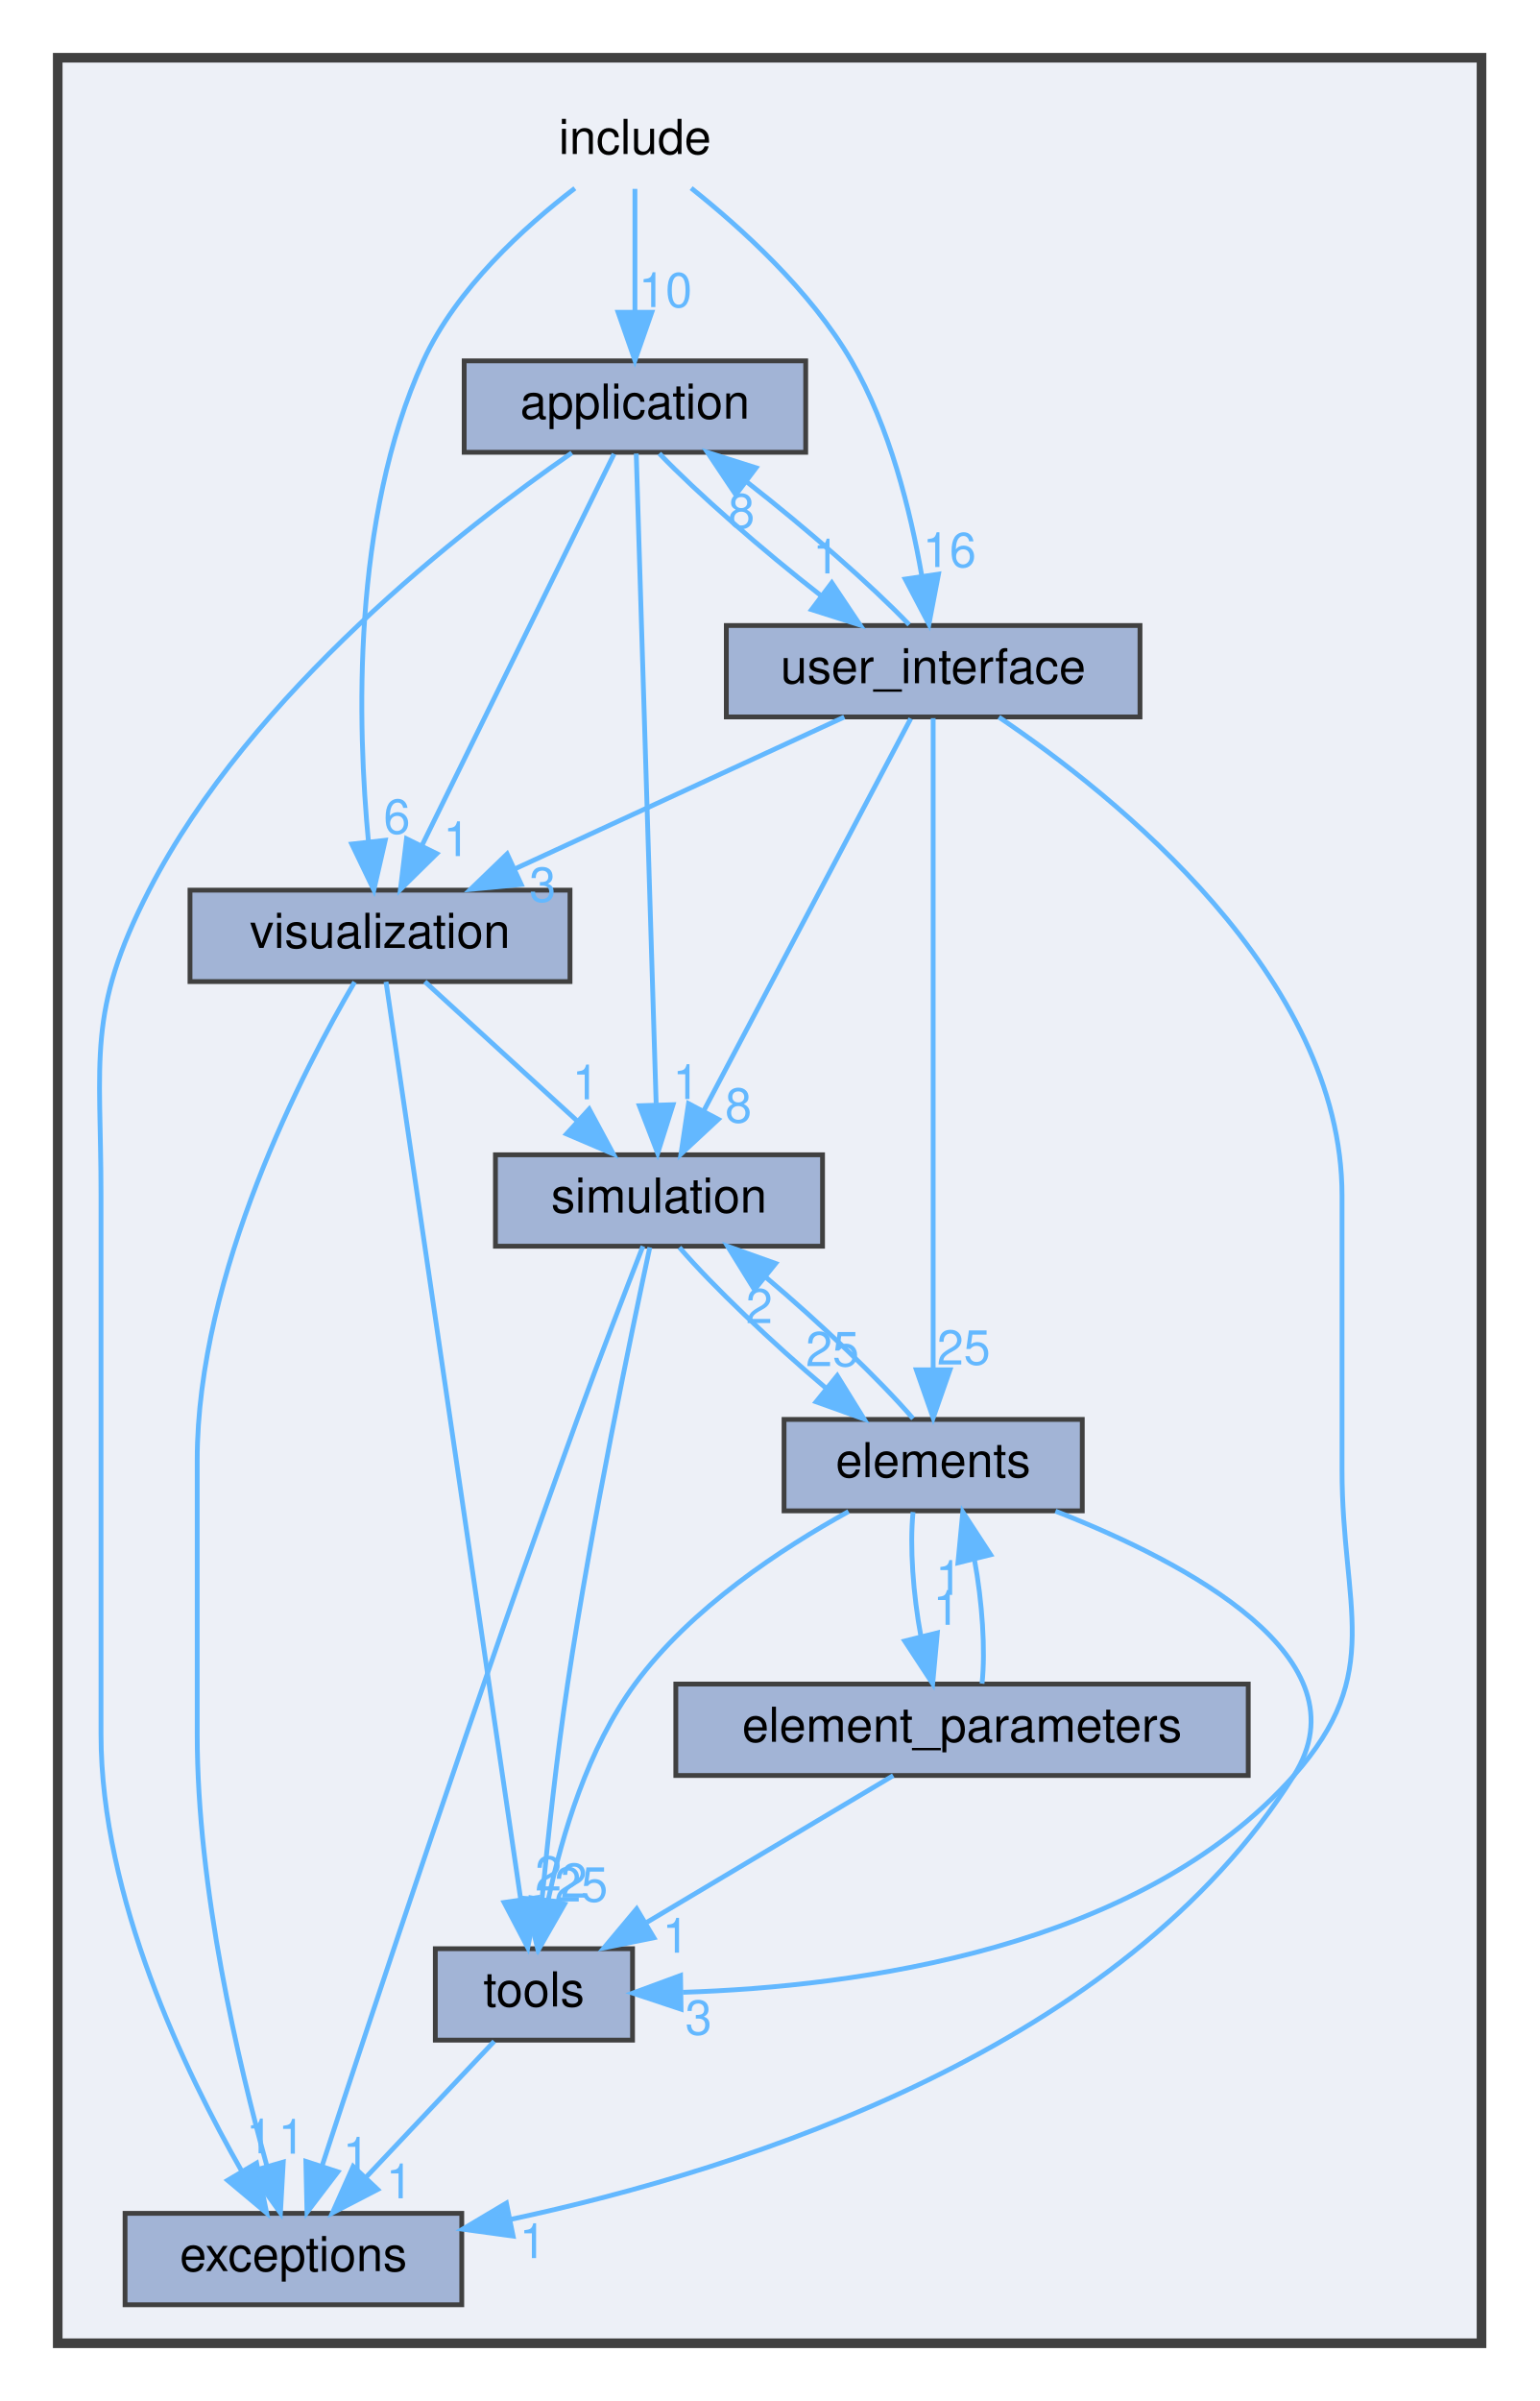
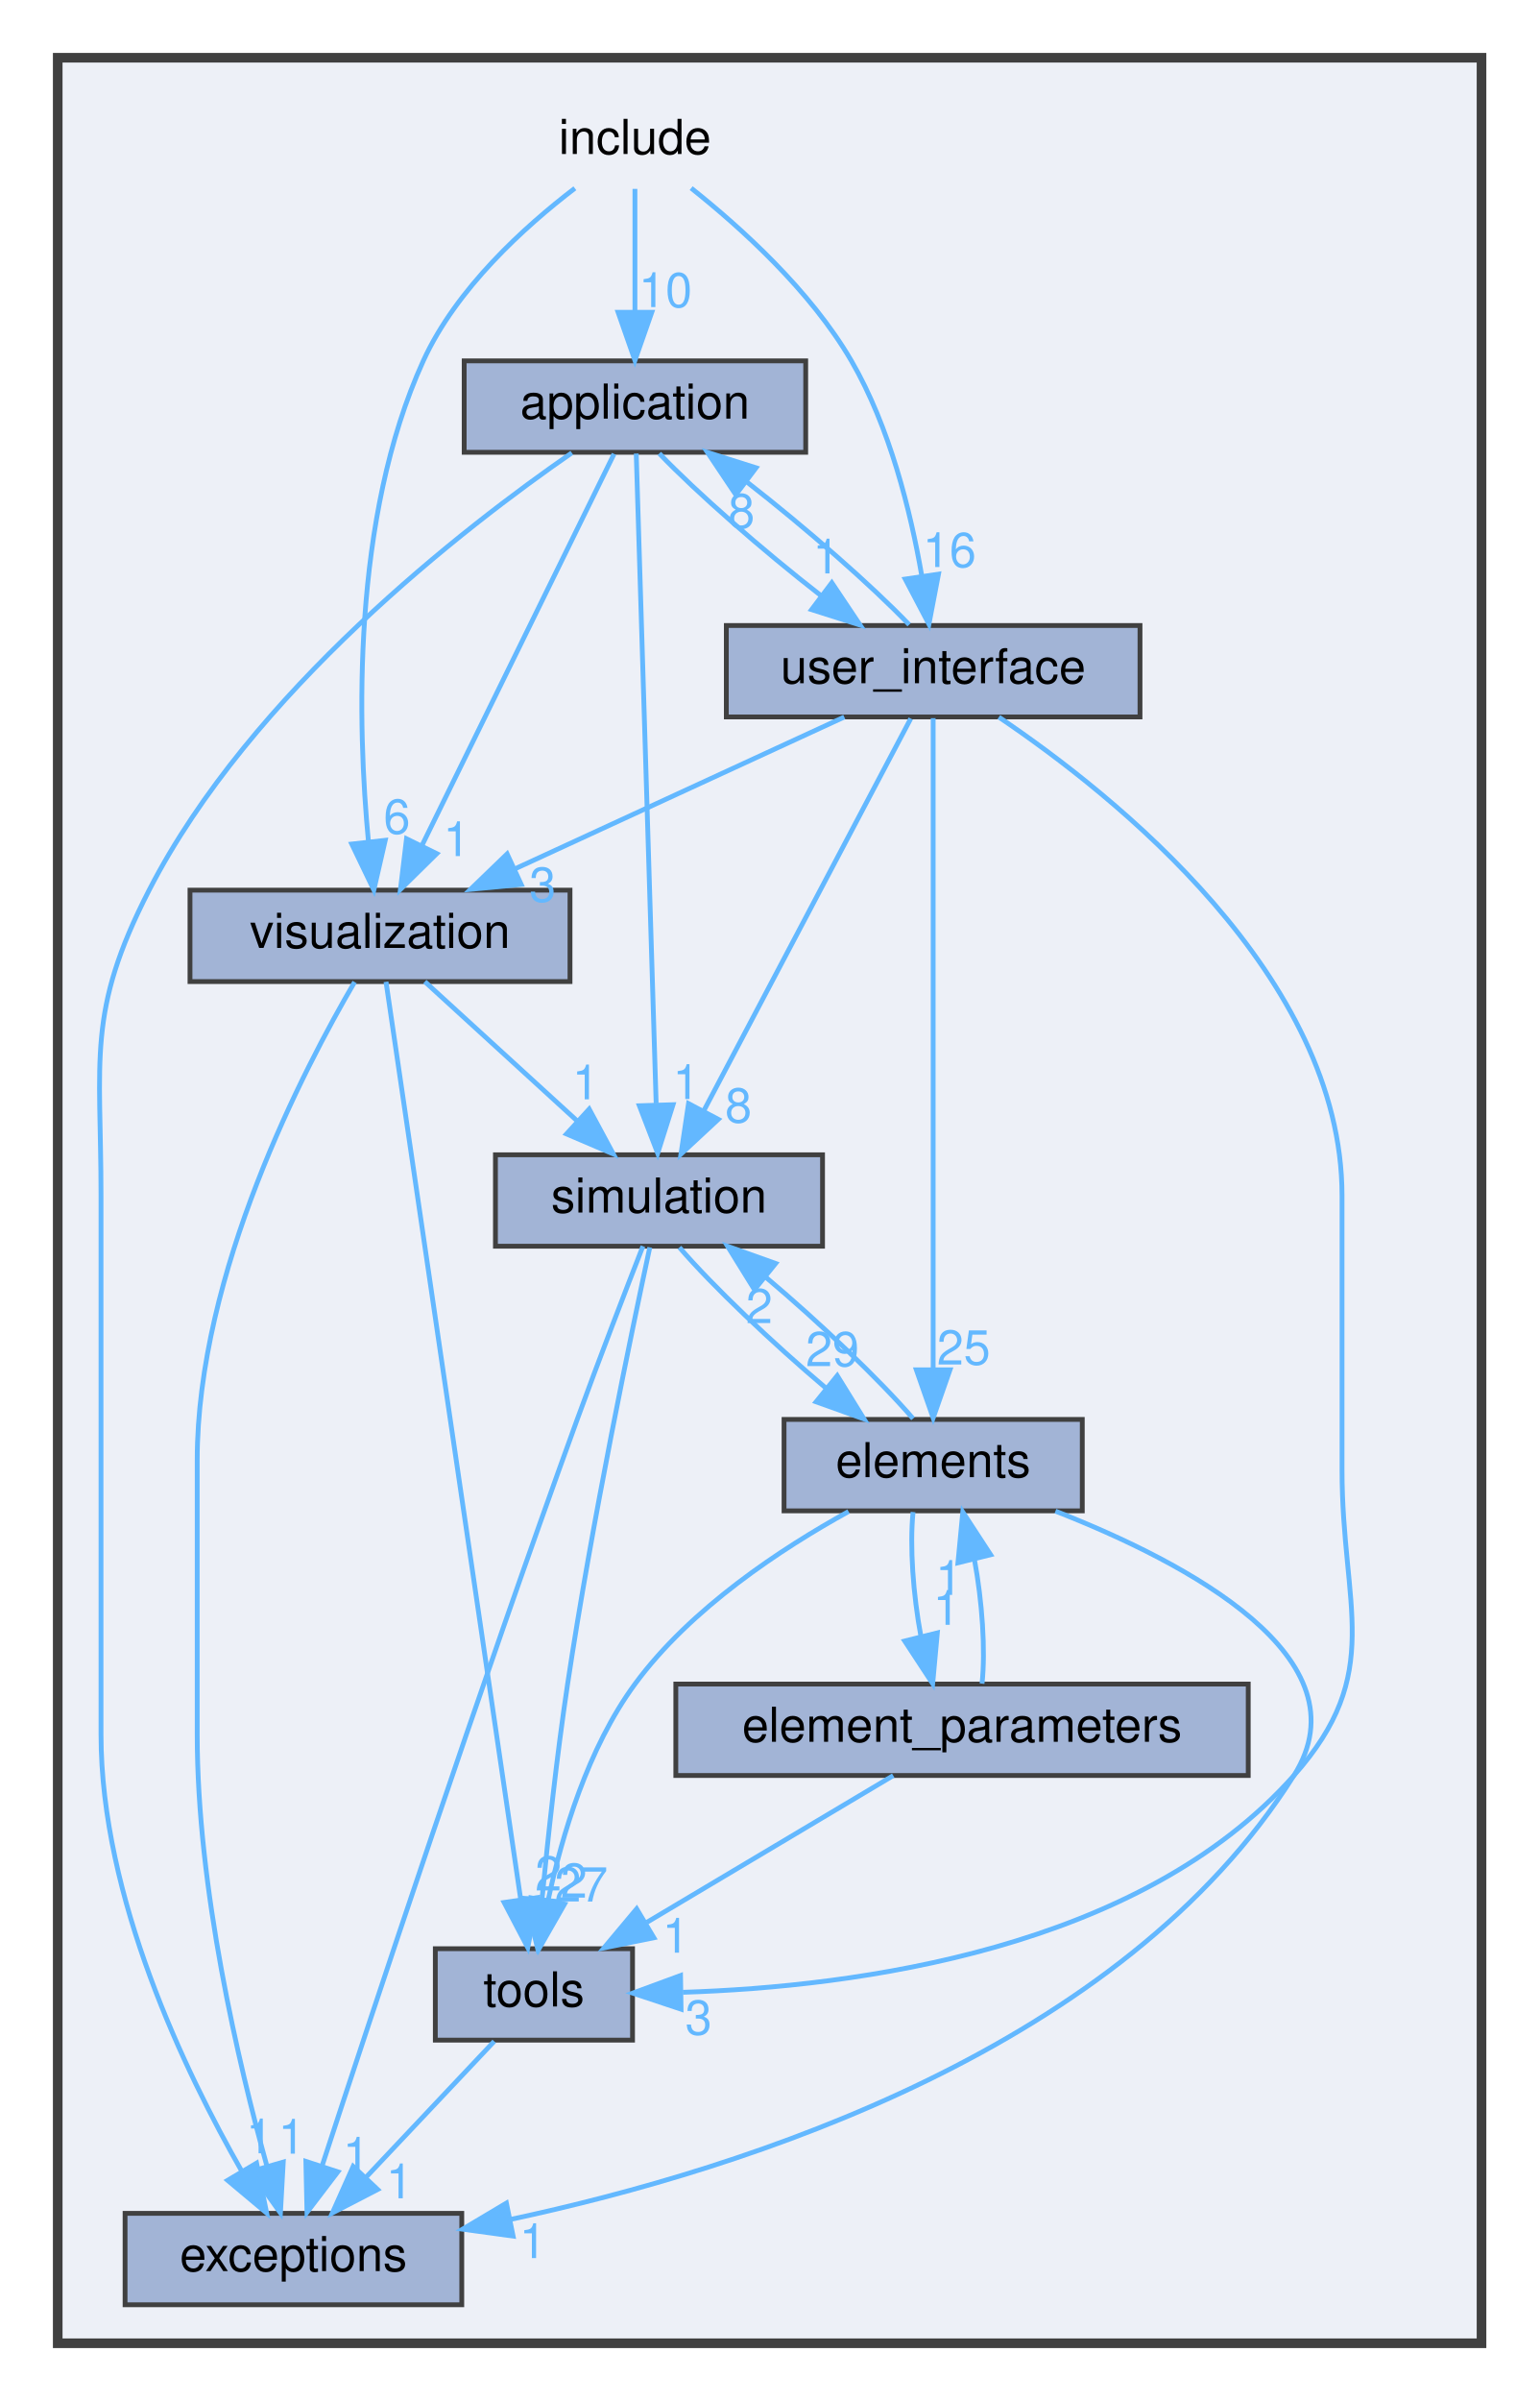
<svg xmlns="http://www.w3.org/2000/svg" xmlns:xlink="http://www.w3.org/1999/xlink" width="320pt" height="499pt" viewBox="0.00 0.00 320.00 499.00">
  <g id="graph0" class="graph" transform="scale(1 1) rotate(0) translate(4 495)">
    <g id="clust1" class="cluster">
      <g id="a_clust1">
        <a xlink:href="dir_d44c64559bbebec7f509842c48db8b23.html" target="_top">
          <polygon fill="#edf0f7" stroke="#404040" stroke-width="2" points="8,-8 8,-483 304,-483 304,-8 8,-8" />
        </a>
      </g>
    </g>
    <g id="node1" class="node">
      <text text-anchor="middle" x="128" y="-463" font-family="Helvetica,sans-Serif" font-size="10.00">include</text>
    </g>
    <g id="node2" class="node">
      <g id="a_node2">
        <a xlink:href="dir_0905a5bd6d6fe3014f1bc7b1fd731555.html" target="_top" xlink:title="application">
          <polygon fill="#a2b4d6" stroke="#404040" points="163.5,-420 92.5,-420 92.5,-401 163.5,-401 163.5,-420" />
          <text text-anchor="middle" x="128" y="-408" font-family="Helvetica,sans-Serif" font-size="10.00">application</text>
        </a>
      </g>
    </g>
    <g id="edge1" class="edge">
      <g id="a_edge1">
        <a xlink:href="dir_000010_000000.html" target="_top">
          <path fill="none" stroke="#63b8ff" d="M128,-455.75C128,-448.8 128,-438.85 128,-430.13" />
          <polygon fill="#63b8ff" stroke="#63b8ff" points="131.5,-430.09 128,-420.09 124.5,-430.09 131.5,-430.09" />
        </a>
      </g>
      <g id="a_edge1-headlabel">
        <a xlink:href="dir_000010_000000.html" target="_top" xlink:title="10">
          <text text-anchor="middle" x="134.34" y="-431.18" font-family="Helvetica,sans-Serif" font-size="10.00" fill="#63b8ff">10</text>
        </a>
      </g>
    </g>
    <g id="node8" class="node">
      <g id="a_node8">
        <a xlink:href="dir_9b3e4941ecb329a8e4b2e76d4d49b51d.html" target="_top" xlink:title="user_interface">
          <polygon fill="#a2b4d6" stroke="#404040" points="233,-365 147,-365 147,-346 233,-346 233,-365" />
          <text text-anchor="middle" x="190" y="-353" font-family="Helvetica,sans-Serif" font-size="10.00">user_interface</text>
        </a>
      </g>
    </g>
    <g id="edge3" class="edge">
      <g id="a_edge3">
        <a xlink:href="dir_000010_000018.html" target="_top">
          <path fill="none" stroke="#63b8ff" d="M139.69,-455.9C149.94,-447.76 164.5,-434.63 173,-420 180.98,-406.26 185.31,-388.69 187.6,-375.51" />
          <polygon fill="#63b8ff" stroke="#63b8ff" points="191.11,-375.68 189.12,-365.27 184.19,-374.65 191.11,-375.68" />
        </a>
      </g>
      <g id="a_edge3-headlabel">
        <a xlink:href="dir_000010_000018.html" target="_top" xlink:title="16">
          <text text-anchor="middle" x="193.39" y="-377.15" font-family="Helvetica,sans-Serif" font-size="10.00" fill="#63b8ff">16</text>
        </a>
      </g>
    </g>
    <g id="node9" class="node">
      <g id="a_node9">
        <a xlink:href="dir_8d7e0b28499b72c842cf2c1318866710.html" target="_top" xlink:title="visualization">
          <polygon fill="#a2b4d6" stroke="#404040" points="114.5,-310 35.5,-310 35.5,-291 114.5,-291 114.5,-310" />
          <text text-anchor="middle" x="75" y="-298" font-family="Helvetica,sans-Serif" font-size="10.00">visualization</text>
        </a>
      </g>
    </g>
    <g id="edge2" class="edge">
      <g id="a_edge2">
        <a xlink:href="dir_000010_000020.html" target="_top">
          <path fill="none" stroke="#63b8ff" d="M115.51,-455.87C105.08,-447.9 90.85,-435.03 84,-420 69.07,-387.26 70.31,-344.14 72.61,-319.97" />
          <polygon fill="#63b8ff" stroke="#63b8ff" points="76.09,-320.36 73.72,-310.03 69.13,-319.58 76.09,-320.36" />
        </a>
      </g>
      <g id="a_edge2-headlabel">
        <a xlink:href="dir_000010_000020.html" target="_top" xlink:title="6">
          <text text-anchor="middle" x="78.51" y="-321.75" font-family="Helvetica,sans-Serif" font-size="10.00" fill="#63b8ff">6</text>
        </a>
      </g>
    </g>
    <g id="node5" class="node">
      <g id="a_node5">
        <a xlink:href="dir_06ec884a0825782b323e4577406ae7aa.html" target="_top" xlink:title="exceptions">
          <polygon fill="#a2b4d6" stroke="#404040" points="92,-35 22,-35 22,-16 92,-16 92,-35" />
          <text text-anchor="middle" x="57" y="-23" font-family="Helvetica,sans-Serif" font-size="10.00">exceptions</text>
        </a>
      </g>
    </g>
    <g id="edge4" class="edge">
      <g id="a_edge4">
        <a xlink:href="dir_000000_000006.html" target="_top">
          <path fill="none" stroke="#63b8ff" d="M114.88,-400.88C92.7,-385.53 48.14,-351.16 27,-310 13.95,-284.59 17,-275.07 17,-246.5 17,-246.5 17,-246.5 17,-134.5 17,-100.67 34.47,-64.38 46.32,-43.66" />
          <polygon fill="#63b8ff" stroke="#63b8ff" points="49.34,-45.44 51.44,-35.06 43.32,-41.86 49.34,-45.44" />
        </a>
      </g>
      <g id="a_edge4-headlabel">
        <a xlink:href="dir_000000_000006.html" target="_top" xlink:title="1">
          <text text-anchor="middle" x="49.94" y="-47.48" font-family="Helvetica,sans-Serif" font-size="10.00" fill="#63b8ff">1</text>
        </a>
      </g>
    </g>
    <g id="node6" class="node">
      <g id="a_node6">
        <a xlink:href="dir_5b4f22f4782ab9e132490b62f43f6146.html" target="_top" xlink:title="simulation">
          <polygon fill="#a2b4d6" stroke="#404040" points="167,-255 99,-255 99,-236 167,-236 167,-255" />
          <text text-anchor="middle" x="133" y="-243" font-family="Helvetica,sans-Serif" font-size="10.00">simulation</text>
        </a>
      </g>
    </g>
    <g id="edge5" class="edge">
      <g id="a_edge5">
        <a xlink:href="dir_000000_000013.html" target="_top">
          <path fill="none" stroke="#63b8ff" d="M128.27,-400.74C129.05,-375.31 131.33,-301.08 132.41,-265.69" />
          <polygon fill="#63b8ff" stroke="#63b8ff" points="135.92,-265.41 132.73,-255.31 128.92,-265.19 135.92,-265.41" />
        </a>
      </g>
      <g id="a_edge5-headlabel">
        <a xlink:href="dir_000000_000013.html" target="_top" xlink:title="1">
          <text text-anchor="middle" x="138.65" y="-266.59" font-family="Helvetica,sans-Serif" font-size="10.00" fill="#63b8ff">1</text>
        </a>
      </g>
    </g>
    <g id="edge7" class="edge">
      <g id="a_edge7">
        <a xlink:href="dir_000000_000018.html" target="_top">
          <path fill="none" stroke="#63b8ff" d="M133.07,-400.75C140.74,-392.72 154.51,-380.67 166.72,-371.18" />
          <polygon fill="#63b8ff" stroke="#63b8ff" points="168.93,-373.89 174.82,-365.09 164.72,-368.3 168.93,-373.89" />
        </a>
      </g>
      <g id="a_edge7-headlabel">
        <a xlink:href="dir_000000_000018.html" target="_top" xlink:title="1">
          <text text-anchor="middle" x="167.76" y="-375.82" font-family="Helvetica,sans-Serif" font-size="10.00" fill="#63b8ff">1</text>
        </a>
      </g>
    </g>
    <g id="edge6" class="edge">
      <g id="a_edge6">
        <a xlink:href="dir_000000_000020.html" target="_top">
          <path fill="none" stroke="#63b8ff" d="M123.66,-400.66C114.96,-382.93 95.23,-342.73 83.74,-319.32" />
          <polygon fill="#63b8ff" stroke="#63b8ff" points="86.8,-317.59 79.25,-310.16 80.51,-320.68 86.8,-317.59" />
        </a>
      </g>
      <g id="a_edge6-headlabel">
        <a xlink:href="dir_000000_000020.html" target="_top" xlink:title="1">
          <text text-anchor="middle" x="90.93" y="-317.07" font-family="Helvetica,sans-Serif" font-size="10.00" fill="#63b8ff">1</text>
        </a>
      </g>
    </g>
    <g id="node3" class="node">
      <g id="a_node3">
        <a xlink:href="dir_f576050f07e2bc15a7f050f73a80137e.html" target="_top" xlink:title="element_parameters">
          <polygon fill="#a2b4d6" stroke="#404040" points="255.5,-145 136.5,-145 136.5,-126 255.5,-126 255.5,-145" />
          <text text-anchor="middle" x="196" y="-133" font-family="Helvetica,sans-Serif" font-size="10.00">element_parameters</text>
        </a>
      </g>
    </g>
    <g id="node4" class="node">
      <g id="a_node4">
        <a xlink:href="dir_5cf46d5786cc9ec242e3a7a980f190c8.html" target="_top" xlink:title="elements">
          <polygon fill="#a2b4d6" stroke="#404040" points="221,-200 159,-200 159,-181 221,-181 221,-200" />
          <text text-anchor="middle" x="190" y="-188" font-family="Helvetica,sans-Serif" font-size="10.00">elements</text>
        </a>
      </g>
    </g>
    <g id="edge8" class="edge">
      <g id="a_edge8">
        <a xlink:href="dir_000002_000004.html" target="_top">
          <path fill="none" stroke="#63b8ff" d="M200.16,-145.09C200.9,-152.06 200.2,-162.15 198.57,-170.95" />
          <polygon fill="#63b8ff" stroke="#63b8ff" points="195.15,-170.2 196.16,-180.75 201.95,-171.88 195.15,-170.2" />
        </a>
      </g>
      <g id="a_edge8-headlabel">
        <a xlink:href="dir_000002_000004.html" target="_top" xlink:title="1">
          <text text-anchor="middle" x="193.26" y="-163.53" font-family="Helvetica,sans-Serif" font-size="10.00" fill="#63b8ff">1</text>
        </a>
      </g>
    </g>
    <g id="node7" class="node">
      <g id="a_node7">
        <a xlink:href="dir_db22b1395f615d1428e10e22469fe87b.html" target="_top" xlink:title="tools">
          <polygon fill="#a2b4d6" stroke="#404040" points="127.5,-90 86.5,-90 86.5,-71 127.5,-71 127.5,-90" />
          <text text-anchor="middle" x="107" y="-78" font-family="Helvetica,sans-Serif" font-size="10.00">tools</text>
        </a>
      </g>
    </g>
    <g id="edge9" class="edge">
      <g id="a_edge9">
        <a xlink:href="dir_000002_000016.html" target="_top">
          <path fill="none" stroke="#63b8ff" d="M181.7,-125.98C167.9,-117.77 146.76,-105.18 130.49,-95.49" />
          <polygon fill="#63b8ff" stroke="#63b8ff" points="131.94,-92.28 121.56,-90.17 128.36,-98.29 131.94,-92.28" />
        </a>
      </g>
      <g id="a_edge9-headlabel">
        <a xlink:href="dir_000002_000016.html" target="_top" xlink:title="1">
          <text text-anchor="middle" x="136.48" y="-89.18" font-family="Helvetica,sans-Serif" font-size="10.00" fill="#63b8ff">1</text>
        </a>
      </g>
    </g>
    <g id="edge13" class="edge">
      <g id="a_edge13">
        <a xlink:href="dir_000004_000002.html" target="_top">
          <path fill="none" stroke="#63b8ff" d="M185.82,-180.75C185.11,-173.72 185.82,-163.62 187.47,-154.84" />
          <polygon fill="#63b8ff" stroke="#63b8ff" points="190.87,-155.64 189.9,-145.09 184.08,-153.95 190.87,-155.64" />
        </a>
      </g>
      <g id="a_edge13-headlabel">
        <a xlink:href="dir_000004_000002.html" target="_top" xlink:title="1">
          <text text-anchor="middle" x="192.76" y="-157.31" font-family="Helvetica,sans-Serif" font-size="10.00" fill="#63b8ff">1</text>
        </a>
      </g>
    </g>
    <g id="edge10" class="edge">
      <g id="a_edge10">
        <a xlink:href="dir_000004_000006.html" target="_top">
          <path fill="none" stroke="#63b8ff" d="M215.42,-180.94C242.76,-170.25 280.37,-150.39 265,-126 229.36,-69.44 151.71,-44.33 102.02,-33.71" />
          <polygon fill="#63b8ff" stroke="#63b8ff" points="102.67,-30.27 92.17,-31.71 101.28,-37.13 102.67,-30.27" />
        </a>
      </g>
      <g id="a_edge10-headlabel">
        <a xlink:href="dir_000004_000006.html" target="_top" xlink:title="1">
          <text text-anchor="middle" x="106.76" y="-25.7" font-family="Helvetica,sans-Serif" font-size="10.00" fill="#63b8ff">1</text>
        </a>
      </g>
    </g>
    <g id="edge11" class="edge">
      <g id="a_edge11">
        <a xlink:href="dir_000004_000013.html" target="_top">
          <path fill="none" stroke="#63b8ff" d="M185.82,-200.17C178.99,-208.13 166.44,-220.11 155.16,-229.6" />
          <polygon fill="#63b8ff" stroke="#63b8ff" points="152.85,-226.97 147.27,-235.98 157.25,-232.42 152.85,-226.97" />
        </a>
      </g>
      <g id="a_edge11-headlabel">
        <a xlink:href="dir_000004_000013.html" target="_top" xlink:title="2">
          <text text-anchor="middle" x="153.85" y="-220.01" font-family="Helvetica,sans-Serif" font-size="10.00" fill="#63b8ff">2</text>
        </a>
      </g>
    </g>
    <g id="edge12" class="edge">
      <g id="a_edge12">
        <a xlink:href="dir_000004_000016.html" target="_top">
          <path fill="none" stroke="#63b8ff" d="M172.41,-180.86C158.52,-173.2 139.61,-160.8 128,-145 118.22,-131.7 112.83,-113.58 109.96,-100.1" />
          <polygon fill="#63b8ff" stroke="#63b8ff" points="113.37,-99.28 108.11,-90.08 106.49,-100.55 113.37,-99.28" />
        </a>
      </g>
      <g id="a_edge12-headlabel">
-         <a xlink:href="dir_000004_000016.html" target="_top" xlink:title="25">
-           <text text-anchor="middle" x="116.82" y="-99.8" font-family="Helvetica,sans-Serif" font-size="10.00" fill="#63b8ff">25</text>
+         <a xlink:href="dir_000004_000016.html" target="_top" xlink:title="27">
+           <text text-anchor="middle" x="116.82" y="-99.8" font-family="Helvetica,sans-Serif" font-size="10.00" fill="#63b8ff">27</text>
        </a>
      </g>
    </g>
    <g id="edge15" class="edge">
      <g id="a_edge15">
        <a xlink:href="dir_000013_000004.html" target="_top">
          <path fill="none" stroke="#63b8ff" d="M137.25,-235.75C144.09,-227.8 156.55,-215.91 167.78,-206.45" />
          <polygon fill="#63b8ff" stroke="#63b8ff" points="170.06,-209.1 175.63,-200.09 165.66,-203.66 170.06,-209.1" />
        </a>
      </g>
      <g id="a_edge15-headlabel">
-         <a xlink:href="dir_000013_000004.html" target="_top" xlink:title="25">
-           <text text-anchor="middle" x="169.06" y="-211.07" font-family="Helvetica,sans-Serif" font-size="10.00" fill="#63b8ff">25</text>
+         <a xlink:href="dir_000013_000004.html" target="_top" xlink:title="29">
+           <text text-anchor="middle" x="169.06" y="-211.07" font-family="Helvetica,sans-Serif" font-size="10.00" fill="#63b8ff">29</text>
        </a>
      </g>
    </g>
    <g id="edge14" class="edge">
      <g id="a_edge14">
        <a xlink:href="dir_000013_000006.html" target="_top">
          <path fill="none" stroke="#63b8ff" d="M129.66,-236C126.17,-227.07 120.58,-212.59 116,-200 95.58,-143.83 73.36,-76.67 62.97,-44.9" />
          <polygon fill="#63b8ff" stroke="#63b8ff" points="66.24,-43.63 59.82,-35.21 59.59,-45.8 66.24,-43.63" />
        </a>
      </g>
      <g id="a_edge14-headlabel">
        <a xlink:href="dir_000013_000006.html" target="_top" xlink:title="1">
          <text text-anchor="middle" x="70.06" y="-43.67" font-family="Helvetica,sans-Serif" font-size="10.00" fill="#63b8ff">1</text>
        </a>
      </g>
    </g>
    <g id="edge16" class="edge">
      <g id="a_edge16">
        <a xlink:href="dir_000013_000016.html" target="_top">
          <path fill="none" stroke="#63b8ff" d="M131.09,-235.76C127.37,-218.48 119.07,-178.74 114,-145 111.75,-130.05 109.91,-113.02 108.69,-100.37" />
          <polygon fill="#63b8ff" stroke="#63b8ff" points="112.15,-99.79 107.74,-90.16 105.18,-100.44 112.15,-99.79" />
        </a>
      </g>
      <g id="a_edge16-headlabel">
        <a xlink:href="dir_000013_000016.html" target="_top" xlink:title="2">
          <text text-anchor="middle" x="115.31" y="-100.6" font-family="Helvetica,sans-Serif" font-size="10.00" fill="#63b8ff">2</text>
        </a>
      </g>
    </g>
    <g id="edge17" class="edge">
      <g id="a_edge17">
        <a xlink:href="dir_000016_000006.html" target="_top">
          <path fill="none" stroke="#63b8ff" d="M98.74,-70.75C91.54,-63.11 80.89,-51.82 72.15,-42.56" />
          <polygon fill="#63b8ff" stroke="#63b8ff" points="74.51,-39.96 65.1,-35.09 69.42,-44.76 74.51,-39.96" />
        </a>
      </g>
      <g id="a_edge17-headlabel">
        <a xlink:href="dir_000016_000006.html" target="_top" xlink:title="1">
          <text text-anchor="middle" x="79.04" y="-38.13" font-family="Helvetica,sans-Serif" font-size="10.00" fill="#63b8ff">1</text>
        </a>
      </g>
    </g>
    <g id="edge18" class="edge">
      <g id="a_edge18">
        <a xlink:href="dir_000018_000000.html" target="_top">
          <path fill="none" stroke="#63b8ff" d="M185.01,-365.17C177.34,-373.21 163.48,-385.34 151.21,-394.88" />
          <polygon fill="#63b8ff" stroke="#63b8ff" points="148.97,-392.18 143.08,-400.98 153.18,-397.78 148.97,-392.18" />
        </a>
      </g>
      <g id="a_edge18-headlabel">
        <a xlink:href="dir_000018_000000.html" target="_top" xlink:title="8">
          <text text-anchor="middle" x="150.14" y="-385.25" font-family="Helvetica,sans-Serif" font-size="10.00" fill="#63b8ff">8</text>
        </a>
      </g>
    </g>
    <g id="edge20" class="edge">
      <g id="a_edge20">
        <a xlink:href="dir_000018_000004.html" target="_top">
          <path fill="none" stroke="#63b8ff" d="M190,-345.74C190,-320.31 190,-246.08 190,-210.69" />
          <polygon fill="#63b8ff" stroke="#63b8ff" points="193.5,-210.31 190,-200.31 186.5,-210.31 193.5,-210.31" />
        </a>
      </g>
      <g id="a_edge20-headlabel">
        <a xlink:href="dir_000018_000004.html" target="_top" xlink:title="25">
          <text text-anchor="middle" x="196.34" y="-211.4" font-family="Helvetica,sans-Serif" font-size="10.00" fill="#63b8ff">25</text>
        </a>
      </g>
    </g>
    <g id="edge19" class="edge">
      <g id="a_edge19">
        <a xlink:href="dir_000018_000013.html" target="_top">
          <path fill="none" stroke="#63b8ff" d="M185.34,-345.66C175.94,-327.85 154.57,-287.37 142.24,-264.01" />
          <polygon fill="#63b8ff" stroke="#63b8ff" points="145.33,-262.37 137.57,-255.16 139.14,-265.64 145.33,-262.37" />
        </a>
      </g>
      <g id="a_edge19-headlabel">
        <a xlink:href="dir_000018_000013.html" target="_top" xlink:title="8">
          <text text-anchor="middle" x="149.52" y="-261.72" font-family="Helvetica,sans-Serif" font-size="10.00" fill="#63b8ff">8</text>
        </a>
      </g>
    </g>
    <g id="edge22" class="edge">
      <g id="a_edge22">
        <a xlink:href="dir_000018_000016.html" target="_top">
          <path fill="none" stroke="#63b8ff" d="M203.66,-345.96C227.68,-329.76 275,-292.07 275,-246.5 275,-246.5 275,-246.5 275,-189.5 275,-160.93 283.97,-147.36 265,-126 232.93,-89.89 174.08,-82.09 137.96,-80.94" />
          <polygon fill="#63b8ff" stroke="#63b8ff" points="137.59,-77.43 127.53,-80.77 137.48,-84.43 137.59,-77.43" />
        </a>
      </g>
      <g id="a_edge22-headlabel">
        <a xlink:href="dir_000018_000016.html" target="_top" xlink:title="3">
          <text text-anchor="middle" x="141.23" y="-72.15" font-family="Helvetica,sans-Serif" font-size="10.00" fill="#63b8ff">3</text>
        </a>
      </g>
    </g>
    <g id="edge21" class="edge">
      <g id="a_edge21">
        <a xlink:href="dir_000018_000020.html" target="_top">
          <path fill="none" stroke="#63b8ff" d="M171.52,-345.98C153.02,-337.46 124.32,-324.23 103.02,-314.41" />
          <polygon fill="#63b8ff" stroke="#63b8ff" points="104.36,-311.18 93.81,-310.17 101.43,-317.53 104.36,-311.18" />
        </a>
      </g>
      <g id="a_edge21-headlabel">
        <a xlink:href="dir_000018_000020.html" target="_top" xlink:title="3">
          <text text-anchor="middle" x="108.81" y="-307.6" font-family="Helvetica,sans-Serif" font-size="10.00" fill="#63b8ff">3</text>
        </a>
      </g>
    </g>
    <g id="edge23" class="edge">
      <g id="a_edge23">
        <a xlink:href="dir_000020_000006.html" target="_top">
          <path fill="none" stroke="#63b8ff" d="M69.72,-290.9C59.27,-273.07 37,-230.46 37,-191.5 37,-191.5 37,-191.5 37,-134.5 37,-102.51 45.59,-66.07 51.51,-44.75" />
          <polygon fill="#63b8ff" stroke="#63b8ff" points="54.89,-45.66 54.3,-35.08 48.16,-43.71 54.89,-45.66" />
        </a>
      </g>
      <g id="a_edge23-headlabel">
        <a xlink:href="dir_000020_000006.html" target="_top" xlink:title="1">
          <text text-anchor="middle" x="56.62" y="-47.4" font-family="Helvetica,sans-Serif" font-size="10.00" fill="#63b8ff">1</text>
        </a>
      </g>
    </g>
    <g id="edge24" class="edge">
      <g id="a_edge24">
        <a xlink:href="dir_000020_000013.html" target="_top">
          <path fill="none" stroke="#63b8ff" d="M84.32,-290.98C92.81,-283.23 105.56,-271.58 115.88,-262.14" />
          <polygon fill="#63b8ff" stroke="#63b8ff" points="118.49,-264.5 123.51,-255.17 113.77,-259.33 118.49,-264.5" />
        </a>
      </g>
      <g id="a_edge24-headlabel">
        <a xlink:href="dir_000020_000013.html" target="_top" xlink:title="1">
          <text text-anchor="middle" x="117.75" y="-266.52" font-family="Helvetica,sans-Serif" font-size="10.00" fill="#63b8ff">1</text>
        </a>
      </g>
    </g>
    <g id="edge25" class="edge">
      <g id="a_edge25">
        <a xlink:href="dir_000020_000016.html" target="_top">
          <path fill="none" stroke="#63b8ff" d="M76.25,-290.95C80.95,-258.95 97.58,-145.68 104.23,-100.4" />
          <polygon fill="#63b8ff" stroke="#63b8ff" points="107.73,-100.63 105.72,-90.22 100.8,-99.61 107.73,-100.63" />
        </a>
      </g>
      <g id="a_edge25-headlabel">
        <a xlink:href="dir_000020_000016.html" target="_top" xlink:title="2">
          <text text-anchor="middle" x="110.02" y="-102.09" font-family="Helvetica,sans-Serif" font-size="10.00" fill="#63b8ff">2</text>
        </a>
      </g>
    </g>
  </g>
</svg>
